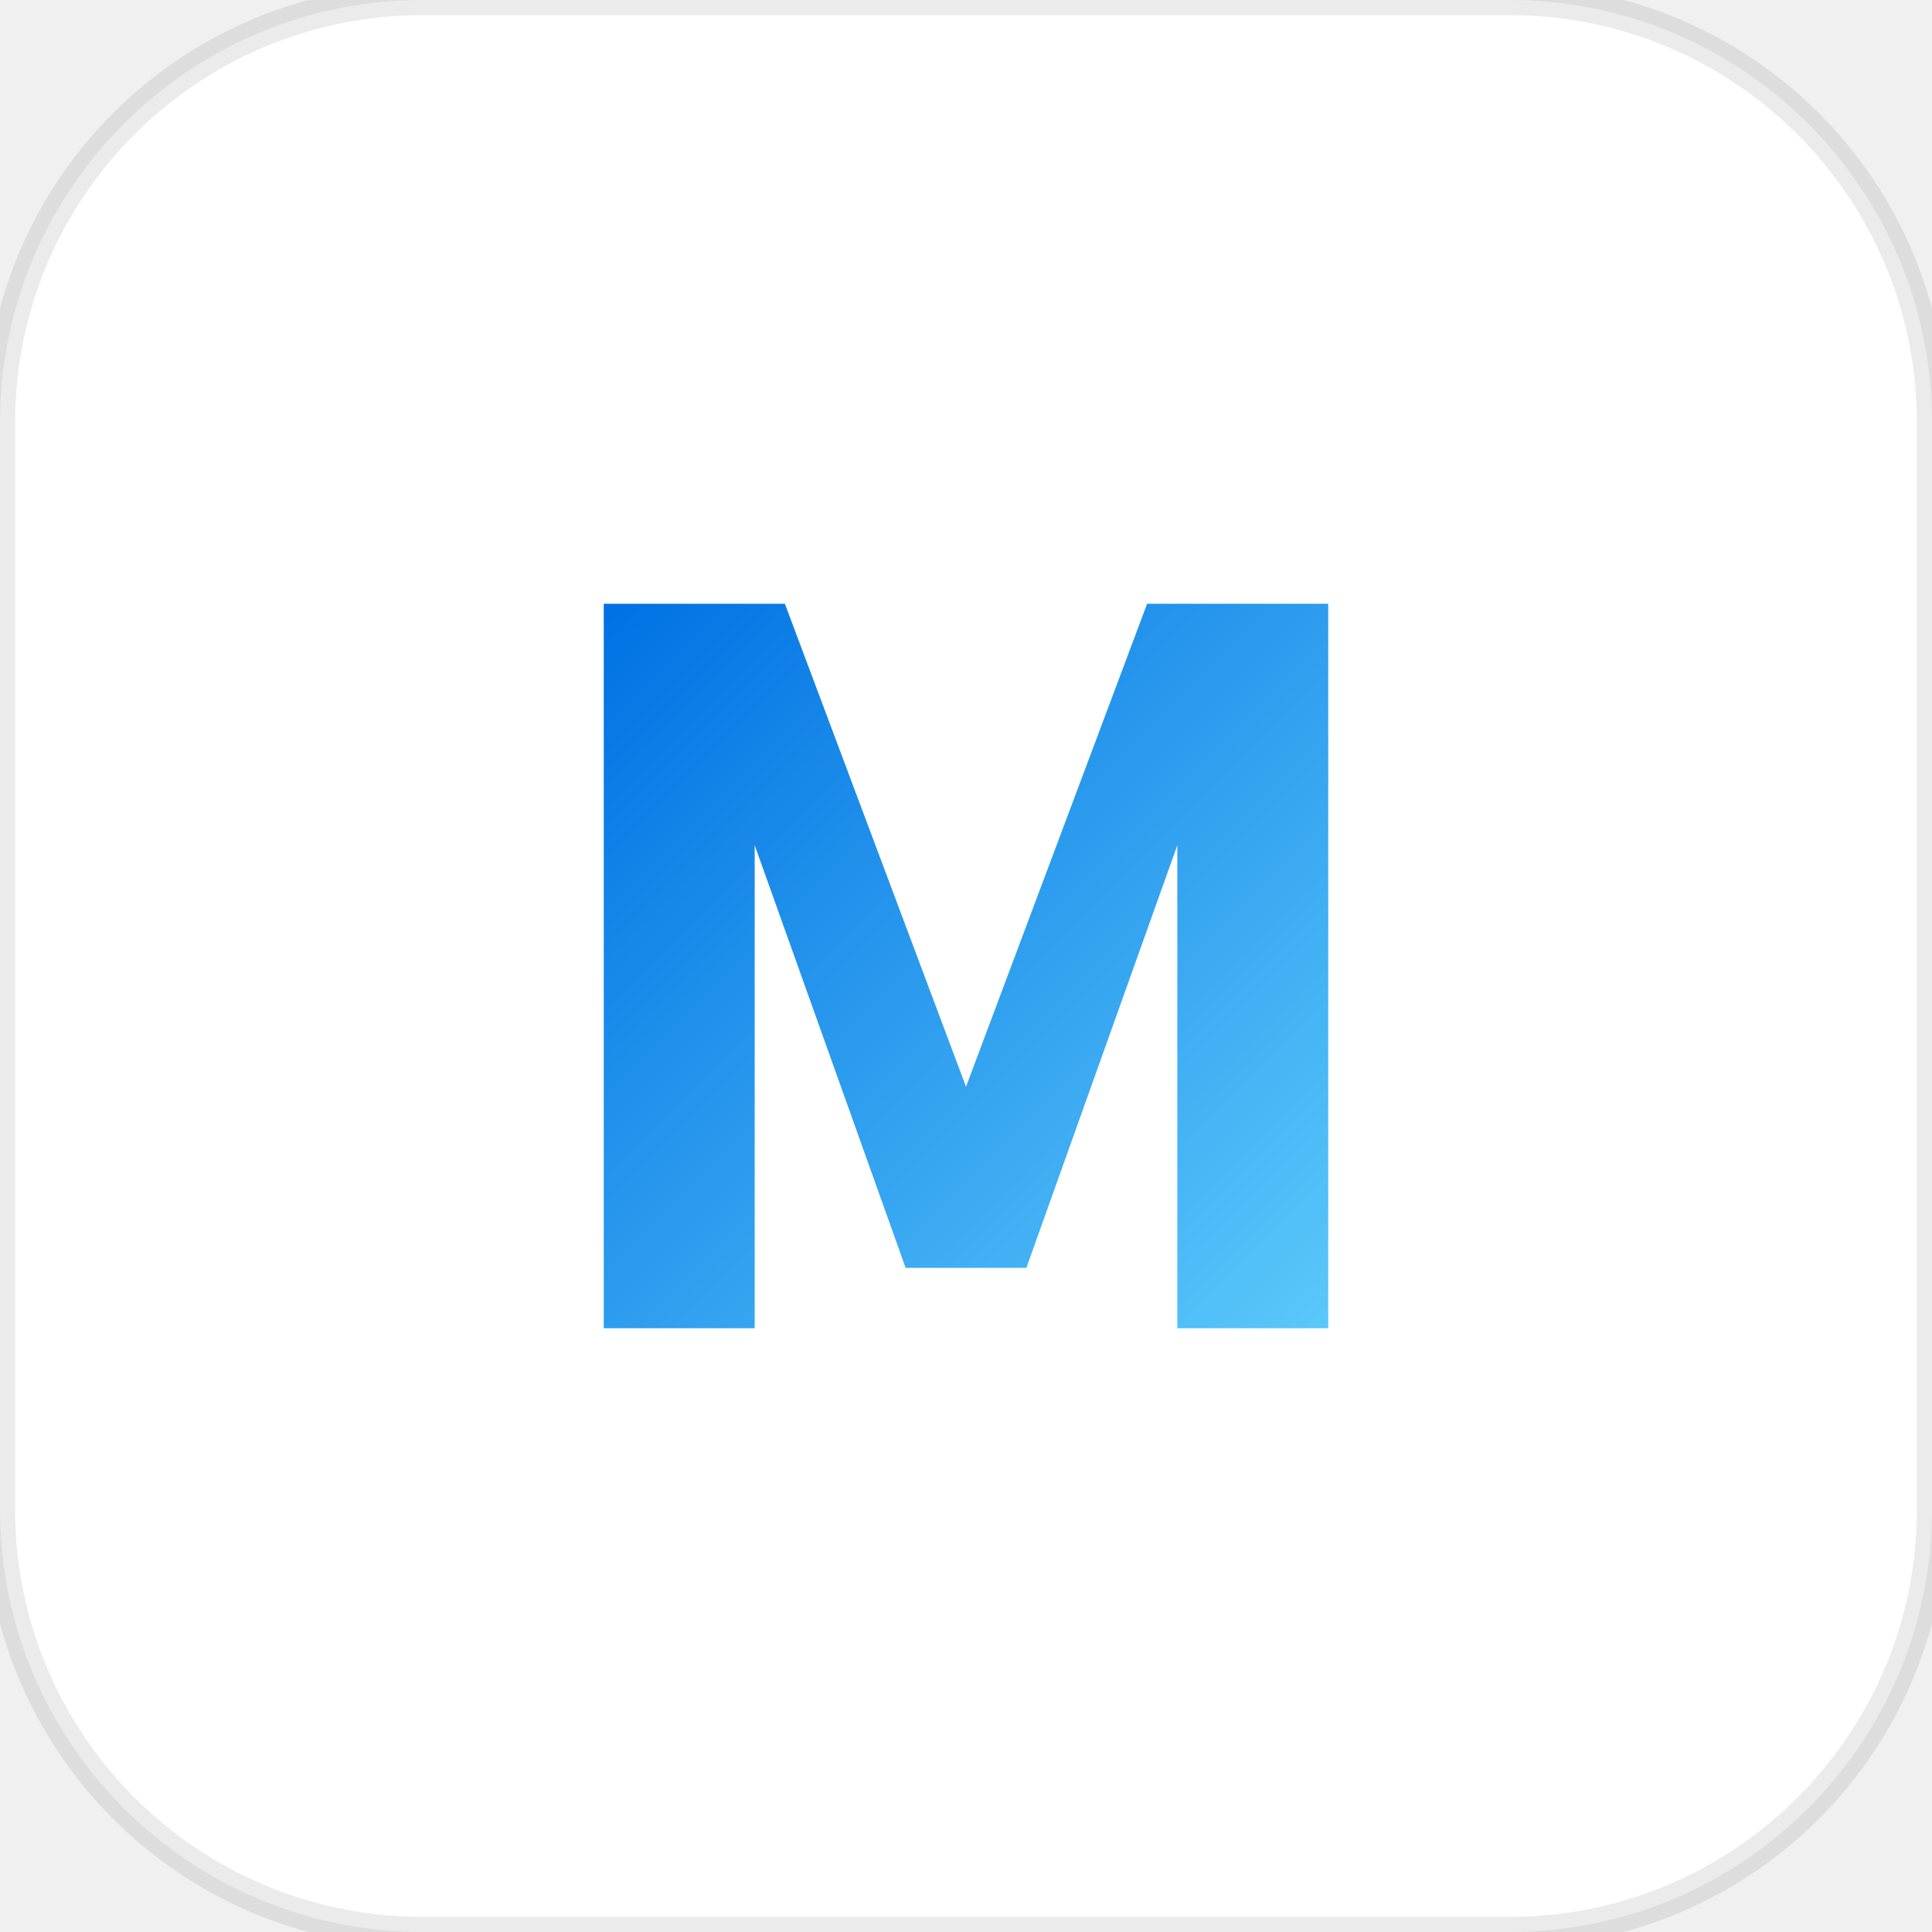
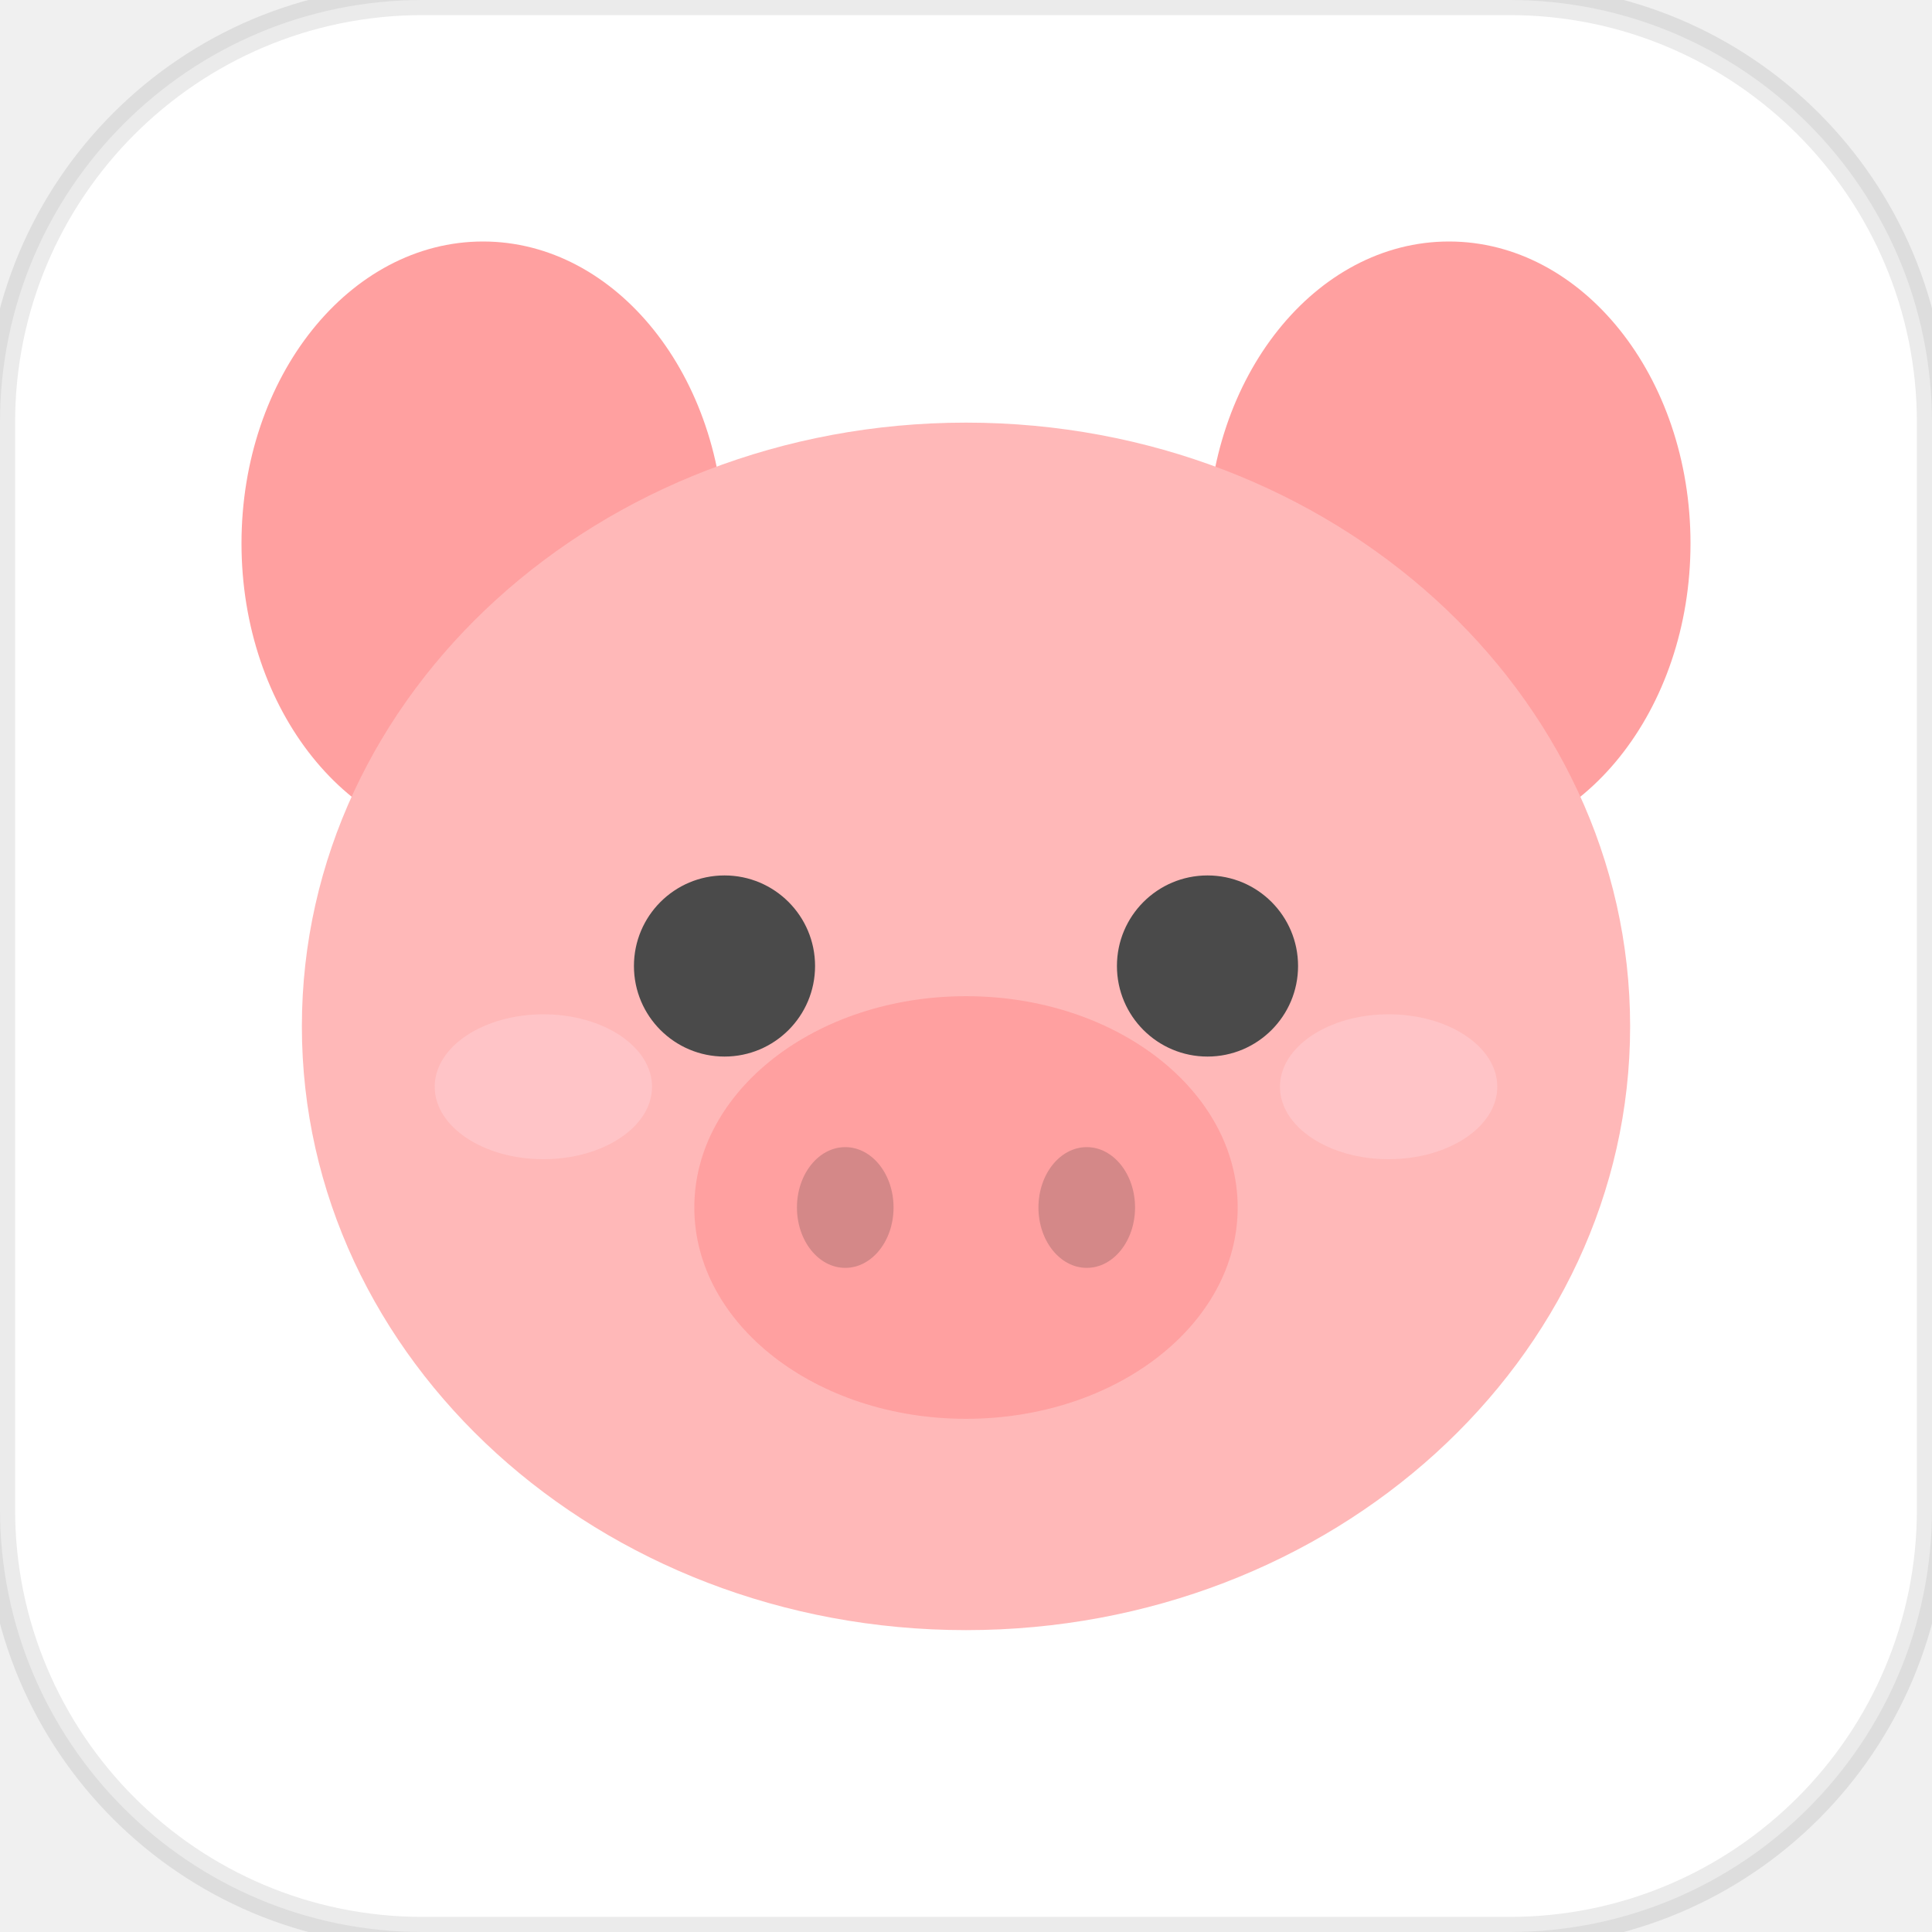
<svg xmlns="http://www.w3.org/2000/svg" viewBox="0 0 64 64" fill="none">
  <rect width="64" height="64" rx="14" fill="#FFFFFF" stroke="rgba(0,0,0,0.08)" stroke-width="1" />
-   <path d="M20 44V20h6l6 16 6-16h6v24h-5V28l-5 14h-4l-5-14v16h-5z" fill="url(#dz-grad)" />
-   <defs>
-     <linearGradient id="dz-grad" x1="20" y1="20" x2="44" y2="44" gradientUnits="userSpaceOnUse">
-       <stop stop-color="#0071E3" />
-       <stop offset="1" stop-color="#5AC8FA" />
-     </linearGradient>
-   </defs>
+   <ellipse cx="16" cy="18" rx="8" ry="10" fill="#FFA0A0" />
+   <ellipse cx="48" cy="18" rx="8" ry="10" fill="#FFA0A0" />
+   <ellipse cx="32" cy="34" rx="22" ry="20" fill="#FFB8B8" />
+   <circle cx="24" cy="32" r="3" fill="#4A4A4A" />
+   <circle cx="40" cy="32" r="3" fill="#4A4A4A" />
+   <ellipse cx="18" cy="36" rx="3.6" ry="2.4" fill="#FFCCD0" opacity="0.6" />
+   <ellipse cx="46" cy="36" rx="3.6" ry="2.4" fill="#FFCCD0" opacity="0.6" />
+   <ellipse cx="32" cy="40" rx="9" ry="7" fill="#FFA0A0" />
+   <ellipse cx="28" cy="40" rx="1.6" ry="2" fill="#D48888" />
+   <ellipse cx="36" cy="40" rx="1.6" ry="2" fill="#D48888" />
</svg>
